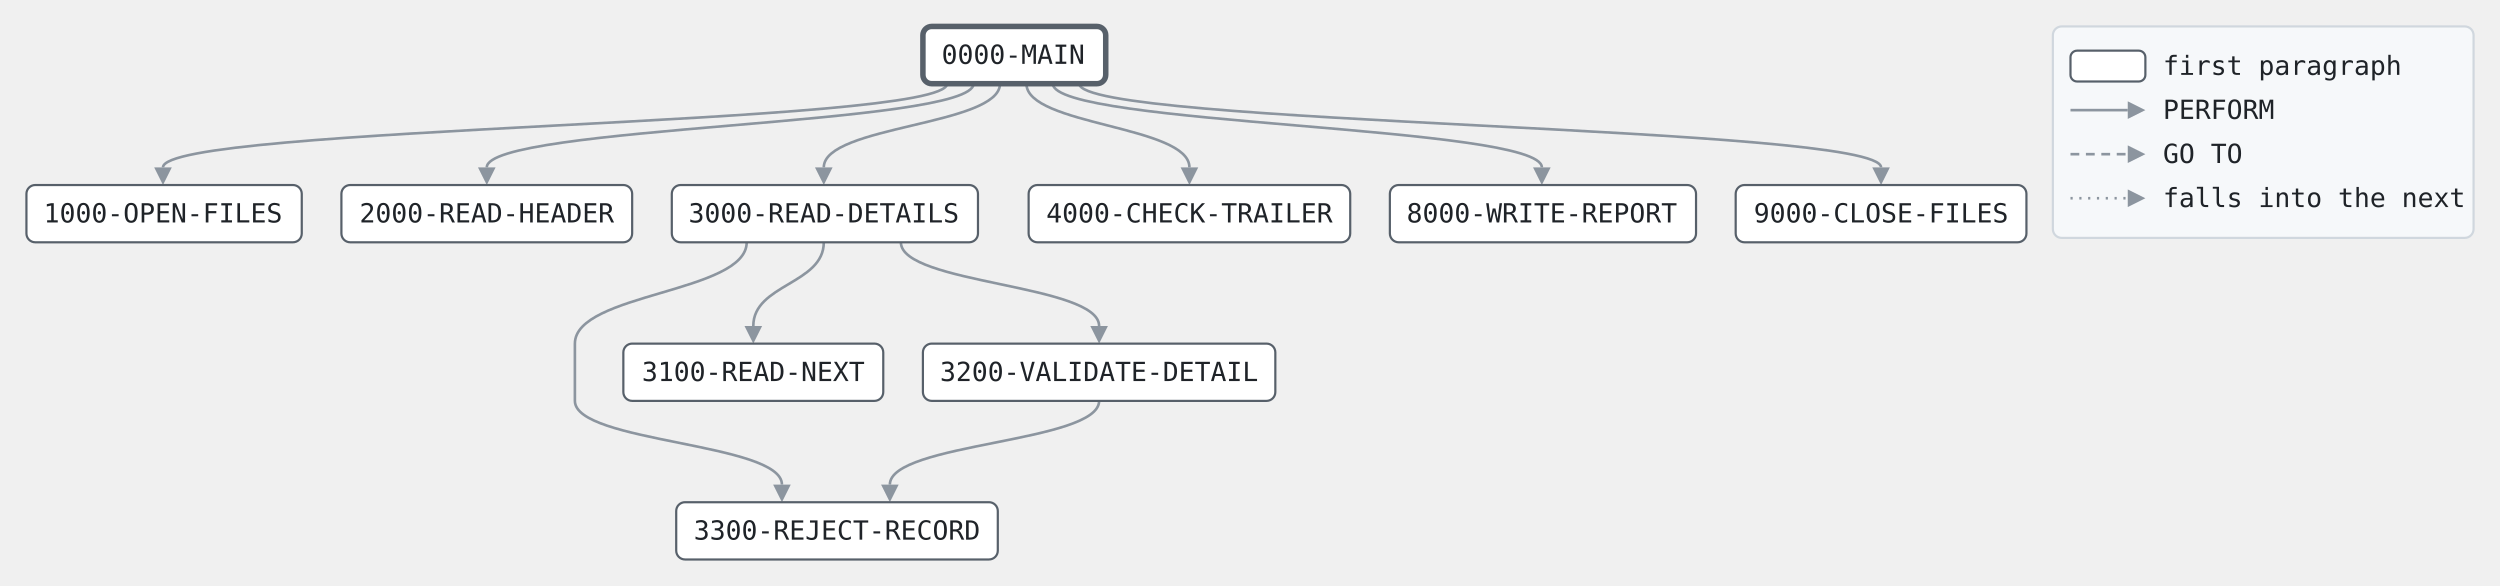
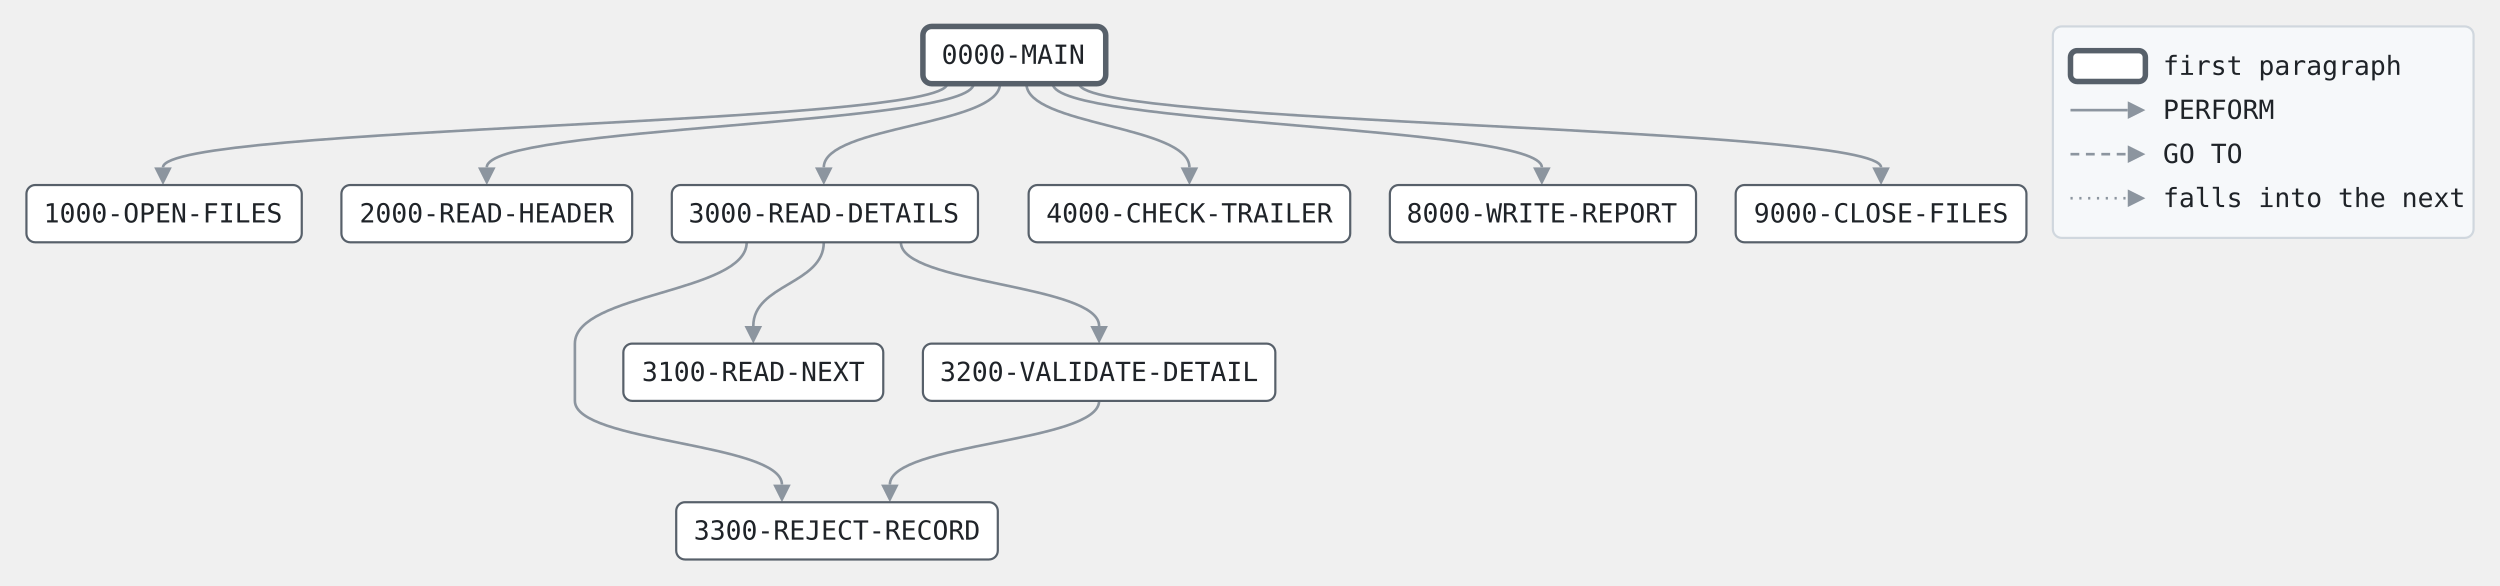
<svg xmlns="http://www.w3.org/2000/svg" width="1135" height="266" viewBox="0 0 1135 266" font-family="ui-monospace, SFMono-Regular, Menlo, Consolas, monospace" font-size="12">
  <style>
.box { fill: #ffffff; stroke: #57606a; stroke-width: 1 }
.box.emphasis { stroke-width: 2.5 }
.box.data { fill: #e8eef6; stroke: #8c959f }
.box.dashed { stroke-dasharray: 4 3 }
.label { fill: #1f2328 }
.label.first { font-weight: 600 }
.edge { fill: none; stroke: #8c959f; stroke-width: 1.2 }
.edge.dashed { stroke-dasharray: 4 3 }
.edge.dotted { stroke-dasharray: 1 3 }
.head { fill: #8c959f }
.legend { fill: #f6f8fa; stroke: #d0d7de }
.box.highlight { stroke: #c2410c; stroke-width: 2.5 }
.edge.highlight { stroke: #c2410c; stroke-width: 2 }
.head.highlight { fill: #c2410c }
@media (prefers-color-scheme: dark) {
  .box { fill: #161b22; stroke: #8b949e }
  .box.data { fill: #1f2a3a; stroke: #6e7681 }
  .label { fill: #e6edf3 }
  .edge { stroke: #6e7681 }
  .head { fill: #6e7681 }
  .legend { fill: #0d1117; stroke: #30363d }
  .box.highlight, .edge.highlight { stroke: #fb923c }
  .head.highlight { fill: #fb923c }
}
</style>
  <defs>
    <marker id="arrow" viewBox="0 0 8 8" refX="0" refY="4" markerUnits="userSpaceOnUse" markerWidth="8" markerHeight="8" orient="auto-start-reverse">
      <path class="head" d="M0,0 L8,4 L0,8 z" />
    </marker>
    <marker id="arrow-highlight" viewBox="0 0 8 8" refX="0" refY="4" markerUnits="userSpaceOnUse" markerWidth="8" markerHeight="8" orient="auto-start-reverse">
      <path class="head highlight" d="M0,0 L8,4 L0,8 z" />
    </marker>
  </defs>
  <path class="edge" d="M430,38 C430,57 74,57 74,76" marker-end="url(#arrow)" />
  <path class="edge" d="M442,38 C442,57 221,57 221,76" marker-end="url(#arrow)" />
  <path class="edge" d="M454,38 C454,57 374,57 374,76" marker-end="url(#arrow)" />
  <path class="edge" d="M466,38 C466,57 540,57 540,76" marker-end="url(#arrow)" />
  <path class="edge" d="M478,38 C478,57 700,57 700,76" marker-end="url(#arrow)" />
  <path class="edge" d="M490,38 C490,57 854,57 854,76" marker-end="url(#arrow)" />
  <path class="edge" d="M374,110 C374,129 342,129 342,148" marker-end="url(#arrow)" />
  <path class="edge" d="M409,110 C409,129 499,129 499,148" marker-end="url(#arrow)" />
  <path class="edge" d="M339,110 C339,133 261,133 261,156 L261,182 C261,201 355,201 355,220" marker-end="url(#arrow)" />
  <path class="edge" d="M499,182 C499,201 404,201 404,220" marker-end="url(#arrow)" />
  <a href="../../../pangaea/programs/TXVALID.cbl#L111">
    <rect class="box emphasis" x="419" y="12" width="83" height="26" rx="4" />
    <text class="label" x="460" y="29" text-anchor="middle">0000-MAIN</text>
  </a>
  <a href="../../../pangaea/programs/TXVALID.cbl#L134">
    <rect class="box" x="12" y="84" width="125" height="26" rx="4" />
    <text class="label" x="74" y="101" text-anchor="middle">1000-OPEN-FILES</text>
  </a>
  <a href="../../../pangaea/programs/TXVALID.cbl#L158">
    <rect class="box" x="155" y="84" width="132" height="26" rx="4" />
    <text class="label" x="221" y="101" text-anchor="middle">2000-READ-HEADER</text>
  </a>
  <a href="../../../pangaea/programs/TXVALID.cbl#L180">
    <rect class="box" x="305" y="84" width="139" height="26" rx="4" />
    <text class="label" x="374" y="101" text-anchor="middle">3000-READ-DETAILS</text>
  </a>
  <a href="../../../pangaea/programs/TXVALID.cbl#L198">
    <rect class="box" x="283" y="156" width="118" height="26" rx="4" />
    <text class="label" x="342" y="173" text-anchor="middle">3100-READ-NEXT</text>
  </a>
  <a href="../../../pangaea/programs/TXVALID.cbl#L205">
    <rect class="box" x="419" y="156" width="160" height="26" rx="4" />
    <text class="label" x="499" y="173" text-anchor="middle">3200-VALIDATE-DETAIL</text>
  </a>
  <a href="../../../pangaea/programs/TXVALID.cbl#L240">
    <rect class="box" x="307" y="228" width="146" height="26" rx="4" />
    <text class="label" x="380" y="245" text-anchor="middle">3300-REJECT-RECORD</text>
  </a>
  <a href="../../../pangaea/programs/TXVALID.cbl#L247">
    <rect class="box" x="467" y="84" width="146" height="26" rx="4" />
    <text class="label" x="540" y="101" text-anchor="middle">4000-CHECK-TRAILER</text>
  </a>
  <a href="../../../pangaea/programs/TXVALID.cbl#L268">
    <rect class="box" x="631" y="84" width="139" height="26" rx="4" />
    <text class="label" x="700" y="101" text-anchor="middle">8000-WRITE-REPORT</text>
  </a>
  <a href="../../../pangaea/programs/TXVALID.cbl#L300">
    <rect class="box" x="788" y="84" width="132" height="26" rx="4" />
    <text class="label" x="854" y="101" text-anchor="middle">9000-CLOSE-FILES</text>
  </a>
  <g class="legend-keys">
    <rect class="legend" x="932" y="12" width="191" height="96" rx="4" />
-     <rect class="box" x="940" y="23" width="34" height="14" rx="3" />
+     <rect class="box emphasis" x="940" y="23" width="34" height="14" rx="3" />
    <text class="label" x="982" y="34">first paragraph</text>
    <path class="edge" d="M940,50 L966,50" marker-end="url(#arrow)" />
    <text class="label" x="982" y="54">PERFORM</text>
    <path class="edge dashed" d="M940,70 L966,70" marker-end="url(#arrow)" />
    <text class="label" x="982" y="74">GO TO</text>
    <path class="edge dotted" d="M940,90 L966,90" marker-end="url(#arrow)" />
    <text class="label" x="982" y="94">falls into the next</text>
  </g>
</svg>
